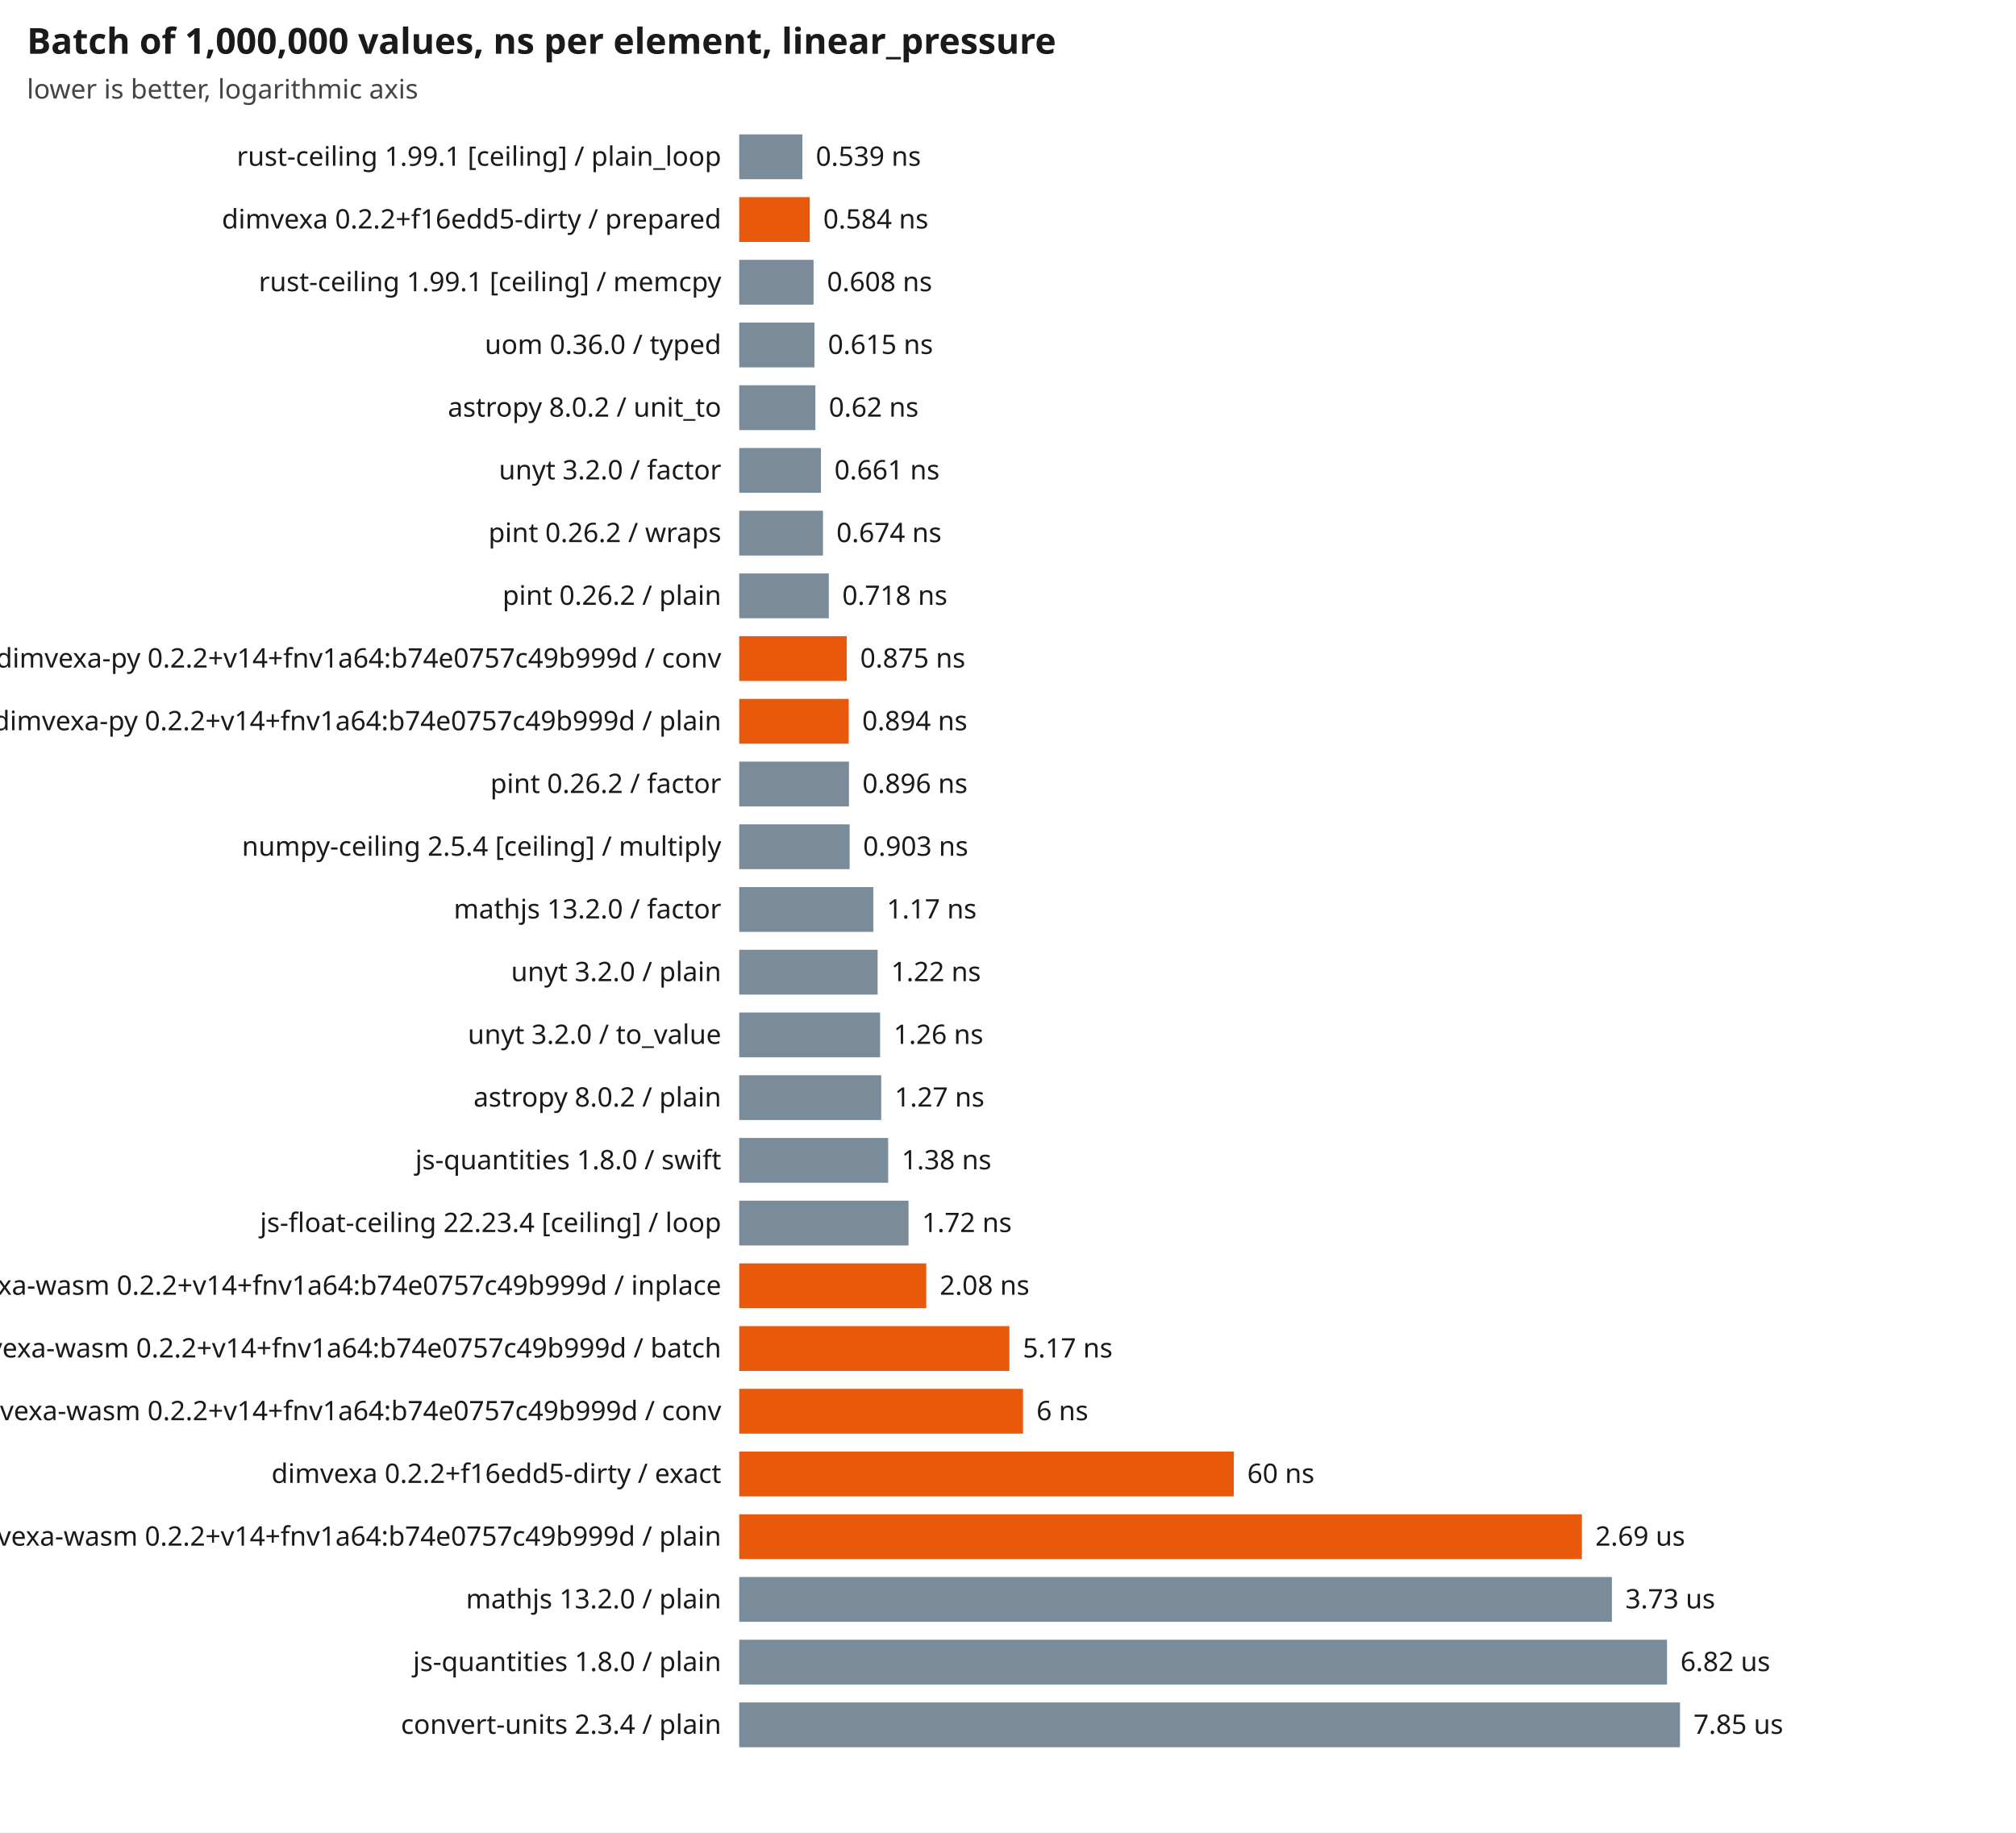
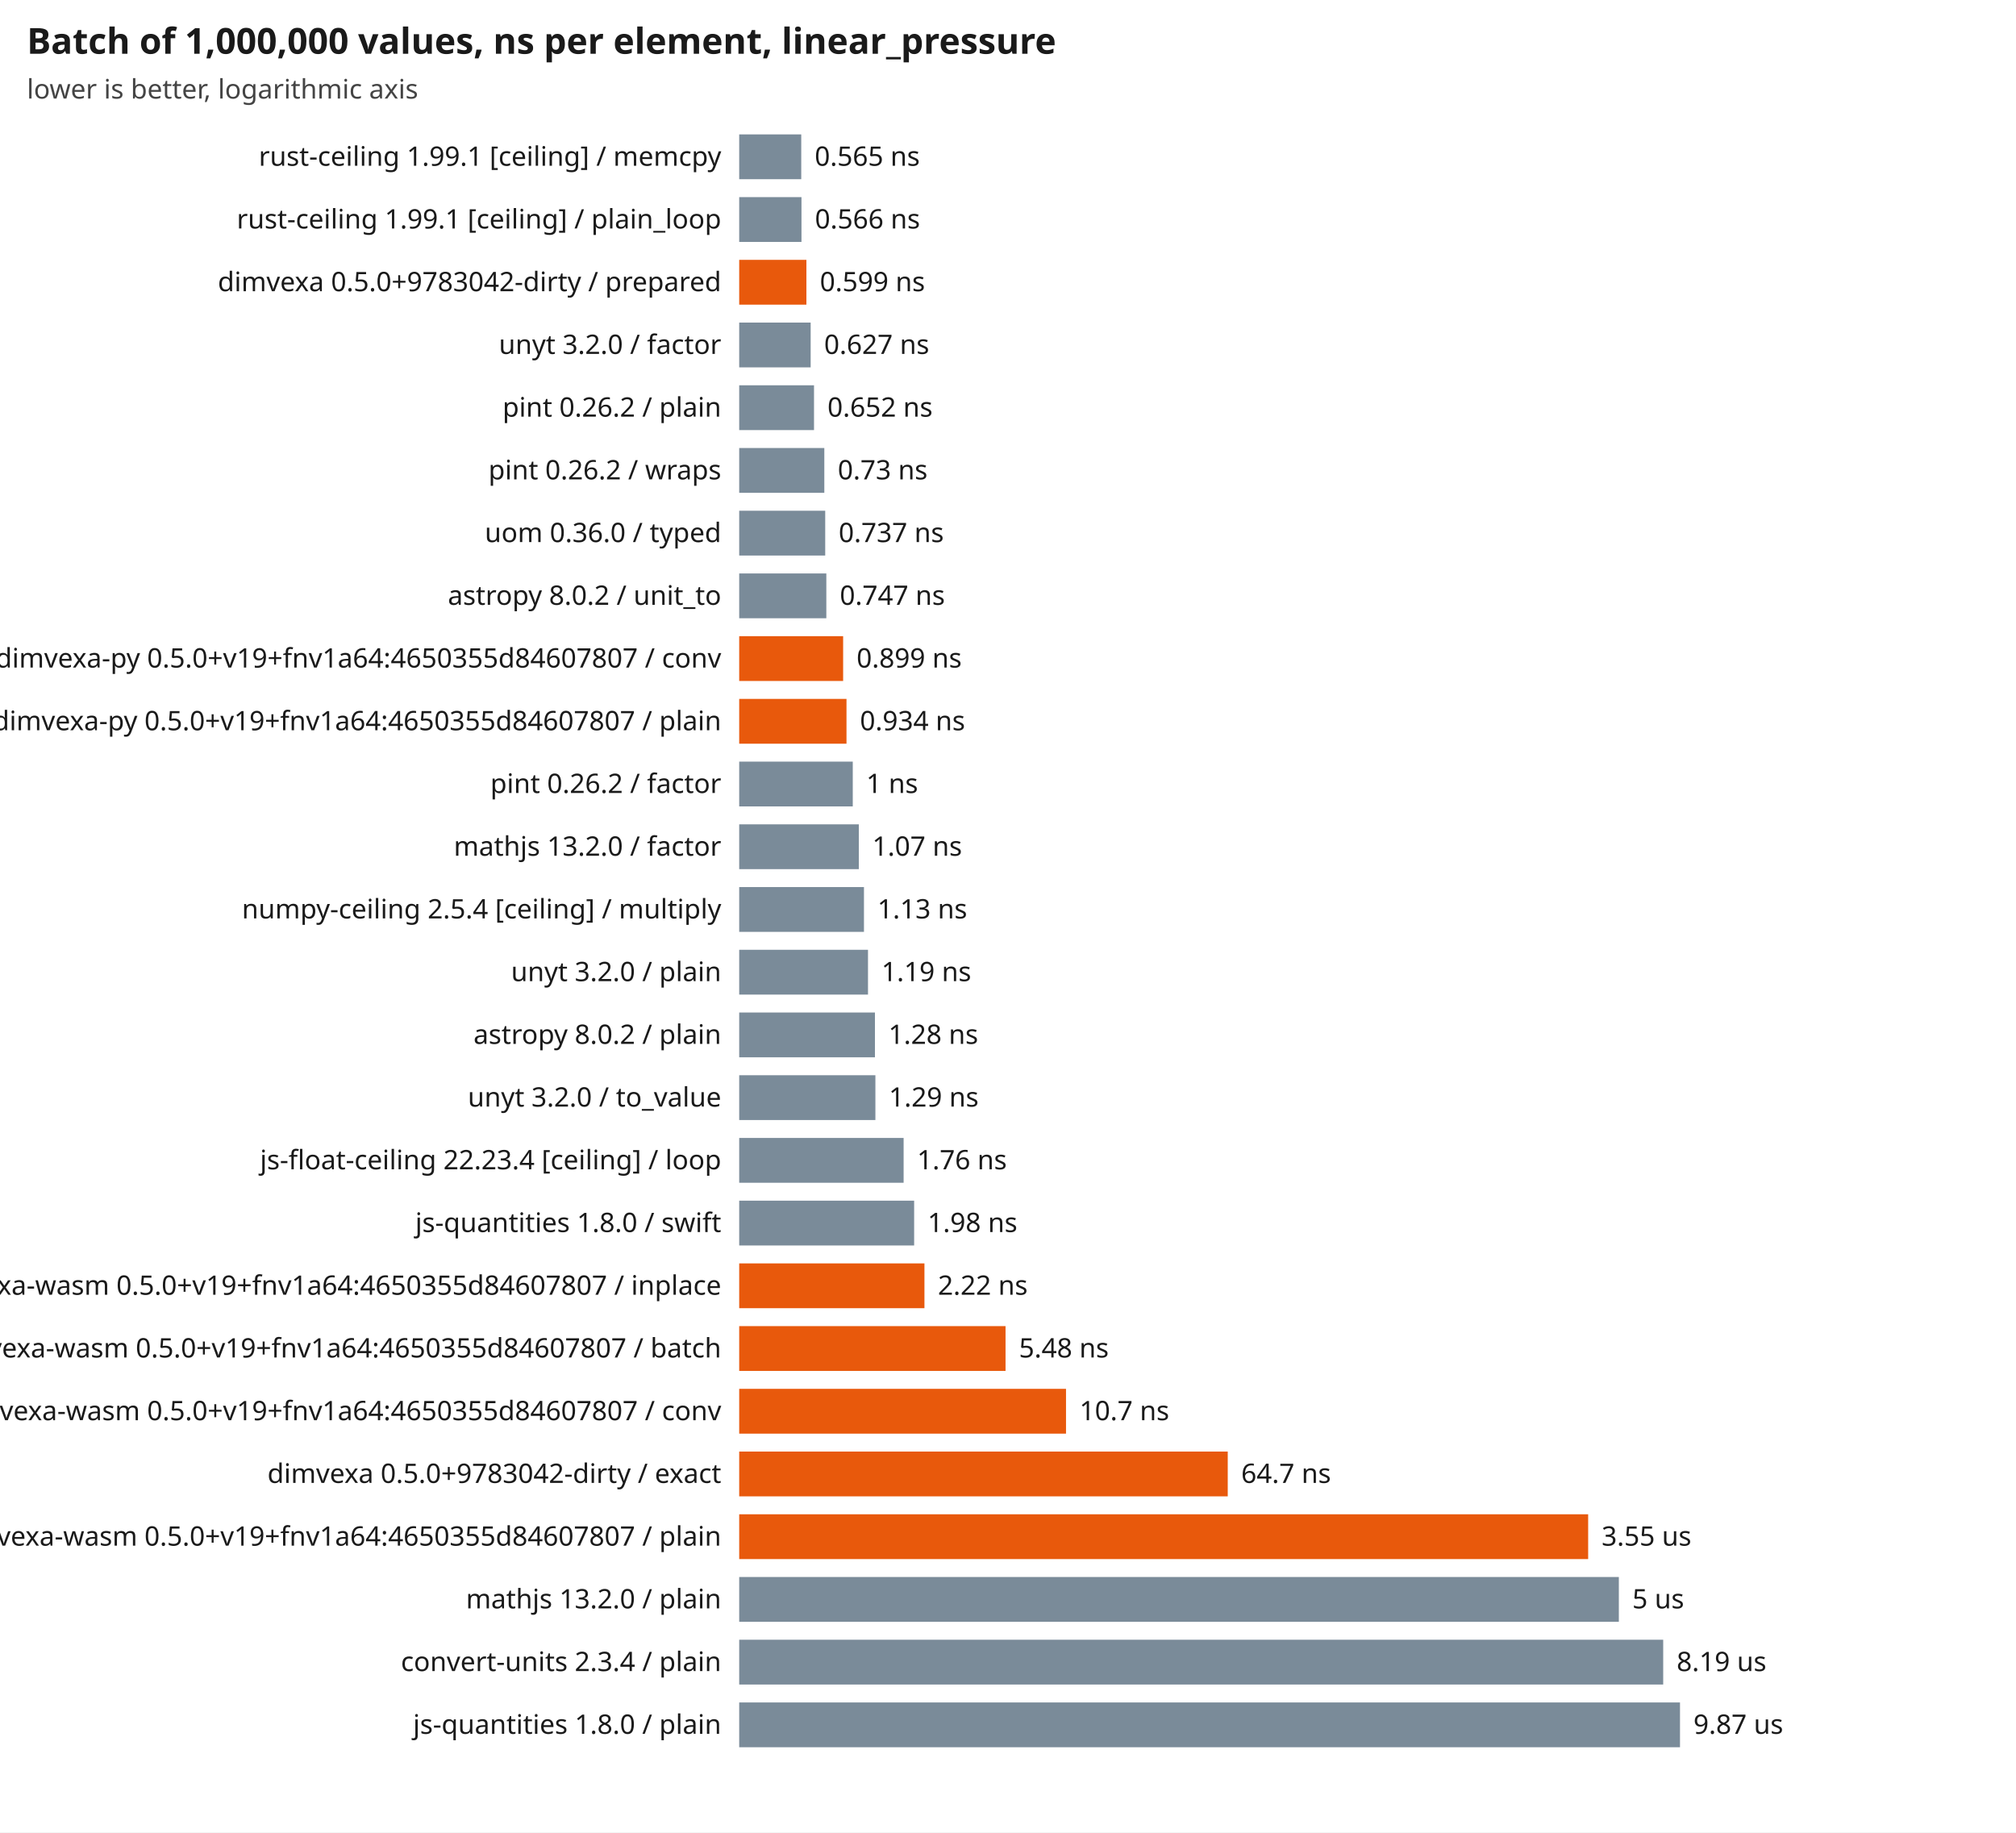
<svg xmlns="http://www.w3.org/2000/svg" width="900" height="818" viewBox="0 0 900 818" role="img" aria-label="Batch of 1,000,000 values, ns per element, linear_pressure">
  <rect width="900" height="818" fill="#ffffff" />
  <text x="12" y="24" font-family="sans-serif" font-size="16" font-weight="bold" fill="#1a1a1a">Batch of 1,000,000 values, ns per element, linear_pressure</text>
  <text x="12" y="44" font-family="sans-serif" font-size="12" fill="#444444">lower is better, logarithmic axis</text>
-   <text x="322" y="74" text-anchor="end" font-family="sans-serif" font-size="12" fill="#1a1a1a">rust-ceiling 1.99.1 [ceiling] / plain_loop</text>
-   <rect x="330" y="60" width="28.2" height="20" fill="#7a8b99" />
-   <text x="364.2" y="74" font-family="sans-serif" font-size="12" fill="#1a1a1a">0.539 ns</text>
-   <text x="322" y="102" text-anchor="end" font-family="sans-serif" font-size="12" fill="#1a1a1a">dimvexa 0.2.2+f16edd5-dirty / prepared</text>
-   <rect x="330" y="88" width="31.5" height="20" fill="#e8590c" />
-   <text x="367.5" y="102" font-family="sans-serif" font-size="12" fill="#1a1a1a">0.584 ns</text>
-   <text x="322" y="130" text-anchor="end" font-family="sans-serif" font-size="12" fill="#1a1a1a">rust-ceiling 1.99.1 [ceiling] / memcpy</text>
-   <rect x="330" y="116" width="33.2" height="20" fill="#7a8b99" />
-   <text x="369.2" y="130" font-family="sans-serif" font-size="12" fill="#1a1a1a">0.608 ns</text>
-   <text x="322" y="158" text-anchor="end" font-family="sans-serif" font-size="12" fill="#1a1a1a">uom 0.36.0 / typed</text>
-   <rect x="330" y="144" width="33.6" height="20" fill="#7a8b99" />
-   <text x="369.6" y="158" font-family="sans-serif" font-size="12" fill="#1a1a1a">0.615 ns</text>
-   <text x="322" y="186" text-anchor="end" font-family="sans-serif" font-size="12" fill="#1a1a1a">astropy 8.0.2 / unit_to</text>
-   <rect x="330" y="172" width="34.0" height="20" fill="#7a8b99" />
-   <text x="370.0" y="186" font-family="sans-serif" font-size="12" fill="#1a1a1a">0.62 ns</text>
-   <text x="322" y="214" text-anchor="end" font-family="sans-serif" font-size="12" fill="#1a1a1a">unyt 3.2.0 / factor</text>
-   <rect x="330" y="200" width="36.5" height="20" fill="#7a8b99" />
-   <text x="372.5" y="214" font-family="sans-serif" font-size="12" fill="#1a1a1a">0.661 ns</text>
-   <text x="322" y="242" text-anchor="end" font-family="sans-serif" font-size="12" fill="#1a1a1a">pint 0.26.2 / wraps</text>
-   <rect x="330" y="228" width="37.4" height="20" fill="#7a8b99" />
-   <text x="373.4" y="242" font-family="sans-serif" font-size="12" fill="#1a1a1a">0.674 ns</text>
-   <text x="322" y="270" text-anchor="end" font-family="sans-serif" font-size="12" fill="#1a1a1a">pint 0.26.2 / plain</text>
-   <rect x="330" y="256" width="40.0" height="20" fill="#7a8b99" />
-   <text x="376.0" y="270" font-family="sans-serif" font-size="12" fill="#1a1a1a">0.718 ns</text>
-   <text x="322" y="298" text-anchor="end" font-family="sans-serif" font-size="12" fill="#1a1a1a">dimvexa-py 0.2.2+v14+fnv1a64:b74e0757c49b999d / conv</text>
-   <rect x="330" y="284" width="48.0" height="20" fill="#e8590c" />
-   <text x="384.0" y="298" font-family="sans-serif" font-size="12" fill="#1a1a1a">0.875 ns</text>
-   <text x="322" y="326" text-anchor="end" font-family="sans-serif" font-size="12" fill="#1a1a1a">dimvexa-py 0.2.2+v14+fnv1a64:b74e0757c49b999d / plain</text>
-   <rect x="330" y="312" width="48.9" height="20" fill="#e8590c" />
-   <text x="384.9" y="326" font-family="sans-serif" font-size="12" fill="#1a1a1a">0.894 ns</text>
+   <text x="322" y="74" text-anchor="end" font-family="sans-serif" font-size="12" fill="#1a1a1a">rust-ceiling 1.99.1 [ceiling] / memcpy</text>
+   <rect x="330" y="60" width="27.7" height="20" fill="#7a8b99" />
+   <text x="363.7" y="74" font-family="sans-serif" font-size="12" fill="#1a1a1a">0.565 ns</text>
+   <text x="322" y="102" text-anchor="end" font-family="sans-serif" font-size="12" fill="#1a1a1a">rust-ceiling 1.99.1 [ceiling] / plain_loop</text>
+   <rect x="330" y="88" width="27.8" height="20" fill="#7a8b99" />
+   <text x="363.8" y="102" font-family="sans-serif" font-size="12" fill="#1a1a1a">0.566 ns</text>
+   <text x="322" y="130" text-anchor="end" font-family="sans-serif" font-size="12" fill="#1a1a1a">dimvexa 0.5.0+9783042-dirty / prepared</text>
+   <rect x="330" y="116" width="30.0" height="20" fill="#e8590c" />
+   <text x="366.0" y="130" font-family="sans-serif" font-size="12" fill="#1a1a1a">0.599 ns</text>
+   <text x="322" y="158" text-anchor="end" font-family="sans-serif" font-size="12" fill="#1a1a1a">unyt 3.2.0 / factor</text>
+   <rect x="330" y="144" width="31.9" height="20" fill="#7a8b99" />
+   <text x="367.9" y="158" font-family="sans-serif" font-size="12" fill="#1a1a1a">0.627 ns</text>
+   <text x="322" y="186" text-anchor="end" font-family="sans-serif" font-size="12" fill="#1a1a1a">pint 0.26.2 / plain</text>
+   <rect x="330" y="172" width="33.4" height="20" fill="#7a8b99" />
+   <text x="369.4" y="186" font-family="sans-serif" font-size="12" fill="#1a1a1a">0.652 ns</text>
+   <text x="322" y="214" text-anchor="end" font-family="sans-serif" font-size="12" fill="#1a1a1a">pint 0.26.2 / wraps</text>
+   <rect x="330" y="200" width="38.0" height="20" fill="#7a8b99" />
+   <text x="374.0" y="214" font-family="sans-serif" font-size="12" fill="#1a1a1a">0.73 ns</text>
+   <text x="322" y="242" text-anchor="end" font-family="sans-serif" font-size="12" fill="#1a1a1a">uom 0.36.0 / typed</text>
+   <rect x="330" y="228" width="38.4" height="20" fill="#7a8b99" />
+   <text x="374.4" y="242" font-family="sans-serif" font-size="12" fill="#1a1a1a">0.737 ns</text>
+   <text x="322" y="270" text-anchor="end" font-family="sans-serif" font-size="12" fill="#1a1a1a">astropy 8.0.2 / unit_to</text>
+   <rect x="330" y="256" width="38.9" height="20" fill="#7a8b99" />
+   <text x="374.9" y="270" font-family="sans-serif" font-size="12" fill="#1a1a1a">0.747 ns</text>
+   <text x="322" y="298" text-anchor="end" font-family="sans-serif" font-size="12" fill="#1a1a1a">dimvexa-py 0.5.0+v19+fnv1a64:4650355d84607807 / conv</text>
+   <rect x="330" y="284" width="46.4" height="20" fill="#e8590c" />
+   <text x="382.4" y="298" font-family="sans-serif" font-size="12" fill="#1a1a1a">0.899 ns</text>
+   <text x="322" y="326" text-anchor="end" font-family="sans-serif" font-size="12" fill="#1a1a1a">dimvexa-py 0.5.0+v19+fnv1a64:4650355d84607807 / plain</text>
+   <rect x="330" y="312" width="47.9" height="20" fill="#e8590c" />
+   <text x="383.9" y="326" font-family="sans-serif" font-size="12" fill="#1a1a1a">0.934 ns</text>
  <text x="322" y="354" text-anchor="end" font-family="sans-serif" font-size="12" fill="#1a1a1a">pint 0.26.2 / factor</text>
-   <rect x="330" y="340" width="49.0" height="20" fill="#7a8b99" />
-   <text x="385.0" y="354" font-family="sans-serif" font-size="12" fill="#1a1a1a">0.896 ns</text>
-   <text x="322" y="382" text-anchor="end" font-family="sans-serif" font-size="12" fill="#1a1a1a">numpy-ceiling 2.5.4 [ceiling] / multiply</text>
-   <rect x="330" y="368" width="49.3" height="20" fill="#7a8b99" />
-   <text x="385.3" y="382" font-family="sans-serif" font-size="12" fill="#1a1a1a">0.903 ns</text>
-   <text x="322" y="410" text-anchor="end" font-family="sans-serif" font-size="12" fill="#1a1a1a">mathjs 13.2.0 / factor</text>
-   <rect x="330" y="396" width="59.9" height="20" fill="#7a8b99" />
-   <text x="395.9" y="410" font-family="sans-serif" font-size="12" fill="#1a1a1a">1.17 ns</text>
+   <rect x="330" y="340" width="50.7" height="20" fill="#7a8b99" />
+   <text x="386.7" y="354" font-family="sans-serif" font-size="12" fill="#1a1a1a">1 ns</text>
+   <text x="322" y="382" text-anchor="end" font-family="sans-serif" font-size="12" fill="#1a1a1a">mathjs 13.2.0 / factor</text>
+   <rect x="330" y="368" width="53.4" height="20" fill="#7a8b99" />
+   <text x="389.4" y="382" font-family="sans-serif" font-size="12" fill="#1a1a1a">1.07 ns</text>
+   <text x="322" y="410" text-anchor="end" font-family="sans-serif" font-size="12" fill="#1a1a1a">numpy-ceiling 2.5.4 [ceiling] / multiply</text>
+   <rect x="330" y="396" width="55.7" height="20" fill="#7a8b99" />
+   <text x="391.7" y="410" font-family="sans-serif" font-size="12" fill="#1a1a1a">1.13 ns</text>
  <text x="322" y="438" text-anchor="end" font-family="sans-serif" font-size="12" fill="#1a1a1a">unyt 3.2.0 / plain</text>
-   <rect x="330" y="424" width="61.8" height="20" fill="#7a8b99" />
-   <text x="397.8" y="438" font-family="sans-serif" font-size="12" fill="#1a1a1a">1.22 ns</text>
-   <text x="322" y="466" text-anchor="end" font-family="sans-serif" font-size="12" fill="#1a1a1a">unyt 3.2.0 / to_value</text>
-   <rect x="330" y="452" width="62.9" height="20" fill="#7a8b99" />
-   <text x="398.9" y="466" font-family="sans-serif" font-size="12" fill="#1a1a1a">1.26 ns</text>
-   <text x="322" y="494" text-anchor="end" font-family="sans-serif" font-size="12" fill="#1a1a1a">astropy 8.0.2 / plain</text>
-   <rect x="330" y="480" width="63.4" height="20" fill="#7a8b99" />
-   <text x="399.4" y="494" font-family="sans-serif" font-size="12" fill="#1a1a1a">1.27 ns</text>
-   <text x="322" y="522" text-anchor="end" font-family="sans-serif" font-size="12" fill="#1a1a1a">js-quantities 1.8.0 / swift</text>
-   <rect x="330" y="508" width="66.5" height="20" fill="#7a8b99" />
-   <text x="402.5" y="522" font-family="sans-serif" font-size="12" fill="#1a1a1a">1.38 ns</text>
-   <text x="322" y="550" text-anchor="end" font-family="sans-serif" font-size="12" fill="#1a1a1a">js-float-ceiling 22.23.4 [ceiling] / loop</text>
-   <rect x="330" y="536" width="75.6" height="20" fill="#7a8b99" />
-   <text x="411.6" y="550" font-family="sans-serif" font-size="12" fill="#1a1a1a">1.72 ns</text>
-   <text x="322" y="578" text-anchor="end" font-family="sans-serif" font-size="12" fill="#1a1a1a">dimvexa-wasm 0.2.2+v14+fnv1a64:b74e0757c49b999d / inplace</text>
-   <rect x="330" y="564" width="83.5" height="20" fill="#e8590c" />
-   <text x="419.5" y="578" font-family="sans-serif" font-size="12" fill="#1a1a1a">2.08 ns</text>
-   <text x="322" y="606" text-anchor="end" font-family="sans-serif" font-size="12" fill="#1a1a1a">dimvexa-wasm 0.2.2+v14+fnv1a64:b74e0757c49b999d / batch</text>
-   <rect x="330" y="592" width="120.6" height="20" fill="#e8590c" />
-   <text x="456.6" y="606" font-family="sans-serif" font-size="12" fill="#1a1a1a">5.17 ns</text>
-   <text x="322" y="634" text-anchor="end" font-family="sans-serif" font-size="12" fill="#1a1a1a">dimvexa-wasm 0.2.2+v14+fnv1a64:b74e0757c49b999d / conv</text>
-   <rect x="330" y="620" width="126.7" height="20" fill="#e8590c" />
-   <text x="462.7" y="634" font-family="sans-serif" font-size="12" fill="#1a1a1a">6 ns</text>
-   <text x="322" y="662" text-anchor="end" font-family="sans-serif" font-size="12" fill="#1a1a1a">dimvexa 0.2.2+f16edd5-dirty / exact</text>
-   <rect x="330" y="648" width="220.8" height="20" fill="#e8590c" />
-   <text x="556.8" y="662" font-family="sans-serif" font-size="12" fill="#1a1a1a">60 ns</text>
-   <text x="322" y="690" text-anchor="end" font-family="sans-serif" font-size="12" fill="#1a1a1a">dimvexa-wasm 0.2.2+v14+fnv1a64:b74e0757c49b999d / plain</text>
-   <rect x="330" y="676" width="376.2" height="20" fill="#e8590c" />
-   <text x="712.2" y="690" font-family="sans-serif" font-size="12" fill="#1a1a1a">2.69 us</text>
+   <rect x="330" y="424" width="57.5" height="20" fill="#7a8b99" />
+   <text x="393.5" y="438" font-family="sans-serif" font-size="12" fill="#1a1a1a">1.19 ns</text>
+   <text x="322" y="466" text-anchor="end" font-family="sans-serif" font-size="12" fill="#1a1a1a">astropy 8.0.2 / plain</text>
+   <rect x="330" y="452" width="60.6" height="20" fill="#7a8b99" />
+   <text x="396.6" y="466" font-family="sans-serif" font-size="12" fill="#1a1a1a">1.28 ns</text>
+   <text x="322" y="494" text-anchor="end" font-family="sans-serif" font-size="12" fill="#1a1a1a">unyt 3.2.0 / to_value</text>
+   <rect x="330" y="480" width="60.8" height="20" fill="#7a8b99" />
+   <text x="396.8" y="494" font-family="sans-serif" font-size="12" fill="#1a1a1a">1.29 ns</text>
+   <text x="322" y="522" text-anchor="end" font-family="sans-serif" font-size="12" fill="#1a1a1a">js-float-ceiling 22.23.4 [ceiling] / loop</text>
+   <rect x="330" y="508" width="73.4" height="20" fill="#7a8b99" />
+   <text x="409.4" y="522" font-family="sans-serif" font-size="12" fill="#1a1a1a">1.76 ns</text>
+   <text x="322" y="550" text-anchor="end" font-family="sans-serif" font-size="12" fill="#1a1a1a">js-quantities 1.8.0 / swift</text>
+   <rect x="330" y="536" width="78.1" height="20" fill="#7a8b99" />
+   <text x="414.1" y="550" font-family="sans-serif" font-size="12" fill="#1a1a1a">1.98 ns</text>
+   <text x="322" y="578" text-anchor="end" font-family="sans-serif" font-size="12" fill="#1a1a1a">dimvexa-wasm 0.5.0+v19+fnv1a64:4650355d84607807 / inplace</text>
+   <rect x="330" y="564" width="82.7" height="20" fill="#e8590c" />
+   <text x="418.7" y="578" font-family="sans-serif" font-size="12" fill="#1a1a1a">2.22 ns</text>
+   <text x="322" y="606" text-anchor="end" font-family="sans-serif" font-size="12" fill="#1a1a1a">dimvexa-wasm 0.5.0+v19+fnv1a64:4650355d84607807 / batch</text>
+   <rect x="330" y="592" width="118.9" height="20" fill="#e8590c" />
+   <text x="454.9" y="606" font-family="sans-serif" font-size="12" fill="#1a1a1a">5.48 ns</text>
+   <text x="322" y="634" text-anchor="end" font-family="sans-serif" font-size="12" fill="#1a1a1a">dimvexa-wasm 0.5.0+v19+fnv1a64:4650355d84607807 / conv</text>
+   <rect x="330" y="620" width="145.9" height="20" fill="#e8590c" />
+   <text x="481.9" y="634" font-family="sans-serif" font-size="12" fill="#1a1a1a">10.7 ns</text>
+   <text x="322" y="662" text-anchor="end" font-family="sans-serif" font-size="12" fill="#1a1a1a">dimvexa 0.5.0+9783042-dirty / exact</text>
+   <rect x="330" y="648" width="218.1" height="20" fill="#e8590c" />
+   <text x="554.1" y="662" font-family="sans-serif" font-size="12" fill="#1a1a1a">64.7 ns</text>
+   <text x="322" y="690" text-anchor="end" font-family="sans-serif" font-size="12" fill="#1a1a1a">dimvexa-wasm 0.5.0+v19+fnv1a64:4650355d84607807 / plain</text>
+   <rect x="330" y="676" width="379.0" height="20" fill="#e8590c" />
+   <text x="715.0" y="690" font-family="sans-serif" font-size="12" fill="#1a1a1a">3.55 us</text>
  <text x="322" y="718" text-anchor="end" font-family="sans-serif" font-size="12" fill="#1a1a1a">mathjs 13.2.0 / plain</text>
-   <rect x="330" y="704" width="389.6" height="20" fill="#7a8b99" />
-   <text x="725.6" y="718" font-family="sans-serif" font-size="12" fill="#1a1a1a">3.73 us</text>
-   <text x="322" y="746" text-anchor="end" font-family="sans-serif" font-size="12" fill="#1a1a1a">js-quantities 1.8.0 / plain</text>
-   <rect x="330" y="732" width="414.2" height="20" fill="#7a8b99" />
-   <text x="750.2" y="746" font-family="sans-serif" font-size="12" fill="#1a1a1a">6.82 us</text>
-   <text x="322" y="774" text-anchor="end" font-family="sans-serif" font-size="12" fill="#1a1a1a">convert-units 2.3.4 / plain</text>
+   <rect x="330" y="704" width="392.7" height="20" fill="#7a8b99" />
+   <text x="728.7" y="718" font-family="sans-serif" font-size="12" fill="#1a1a1a">5 us</text>
+   <text x="322" y="746" text-anchor="end" font-family="sans-serif" font-size="12" fill="#1a1a1a">convert-units 2.3.4 / plain</text>
+   <rect x="330" y="732" width="412.5" height="20" fill="#7a8b99" />
+   <text x="748.5" y="746" font-family="sans-serif" font-size="12" fill="#1a1a1a">8.19 us</text>
+   <text x="322" y="774" text-anchor="end" font-family="sans-serif" font-size="12" fill="#1a1a1a">js-quantities 1.8.0 / plain</text>
  <rect x="330" y="760" width="420.0" height="20" fill="#7a8b99" />
-   <text x="756.0" y="774" font-family="sans-serif" font-size="12" fill="#1a1a1a">7.85 us</text>
+   <text x="756.0" y="774" font-family="sans-serif" font-size="12" fill="#1a1a1a">9.87 us</text>
</svg>
